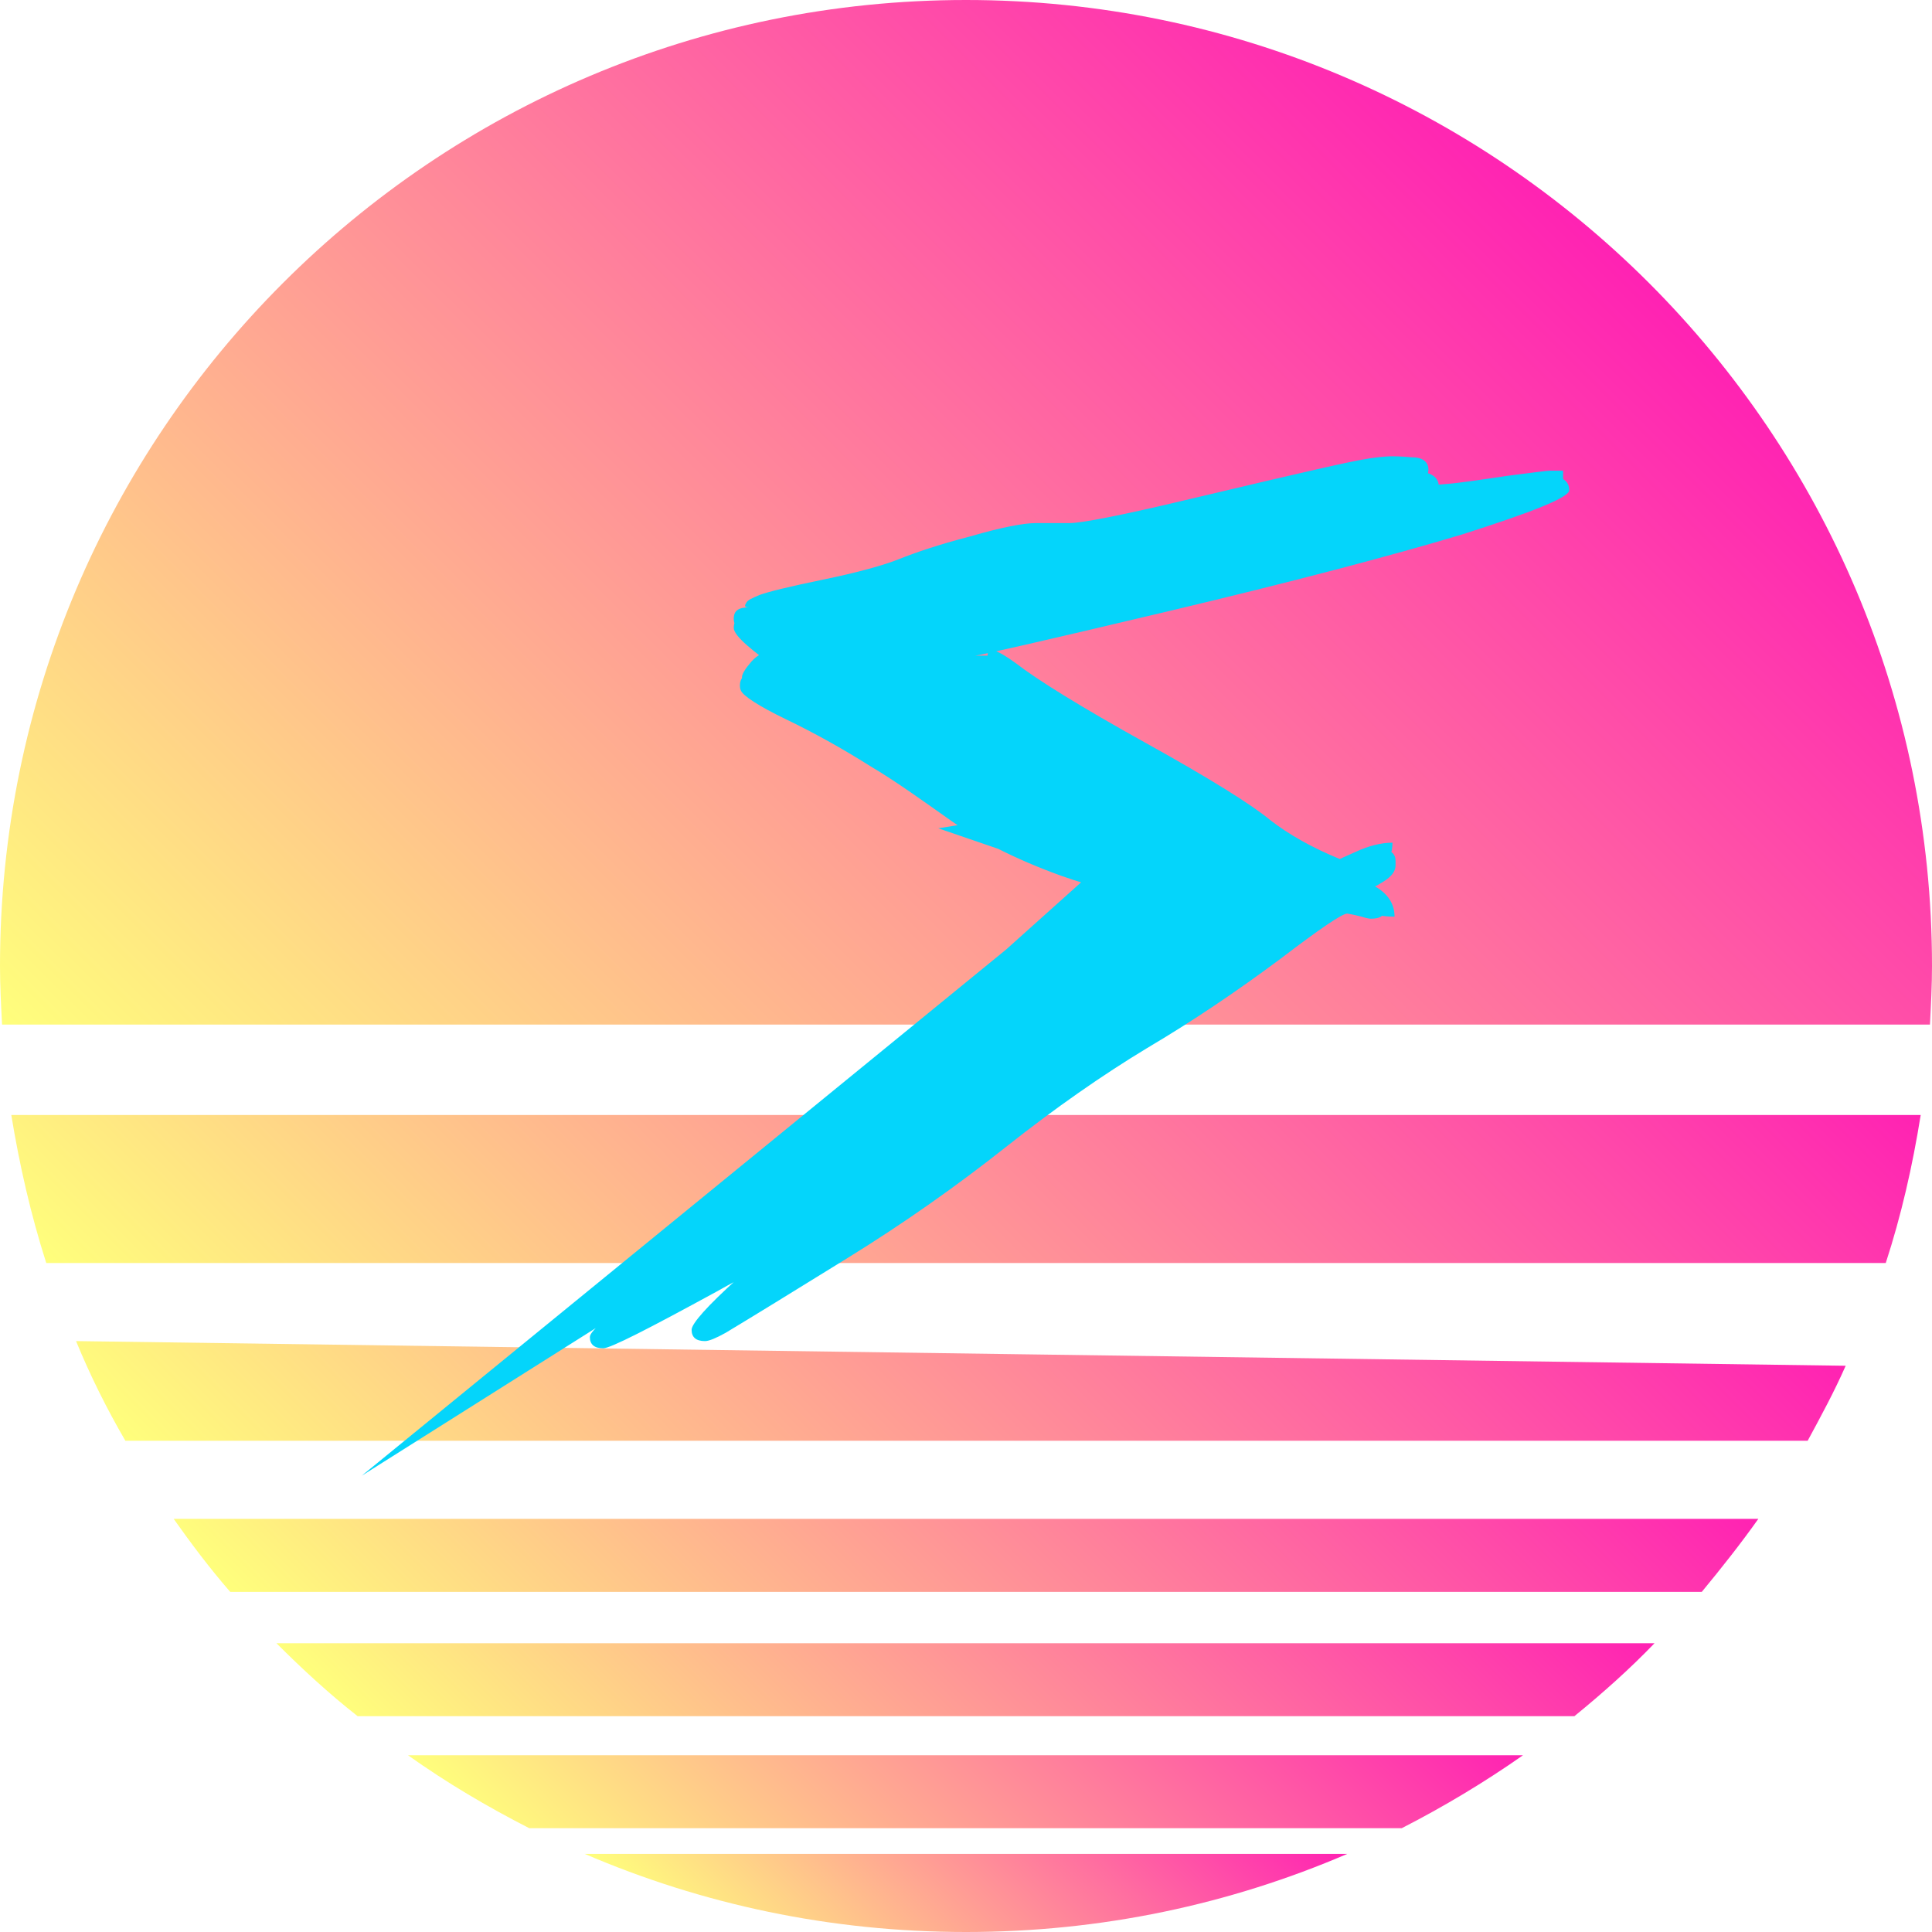
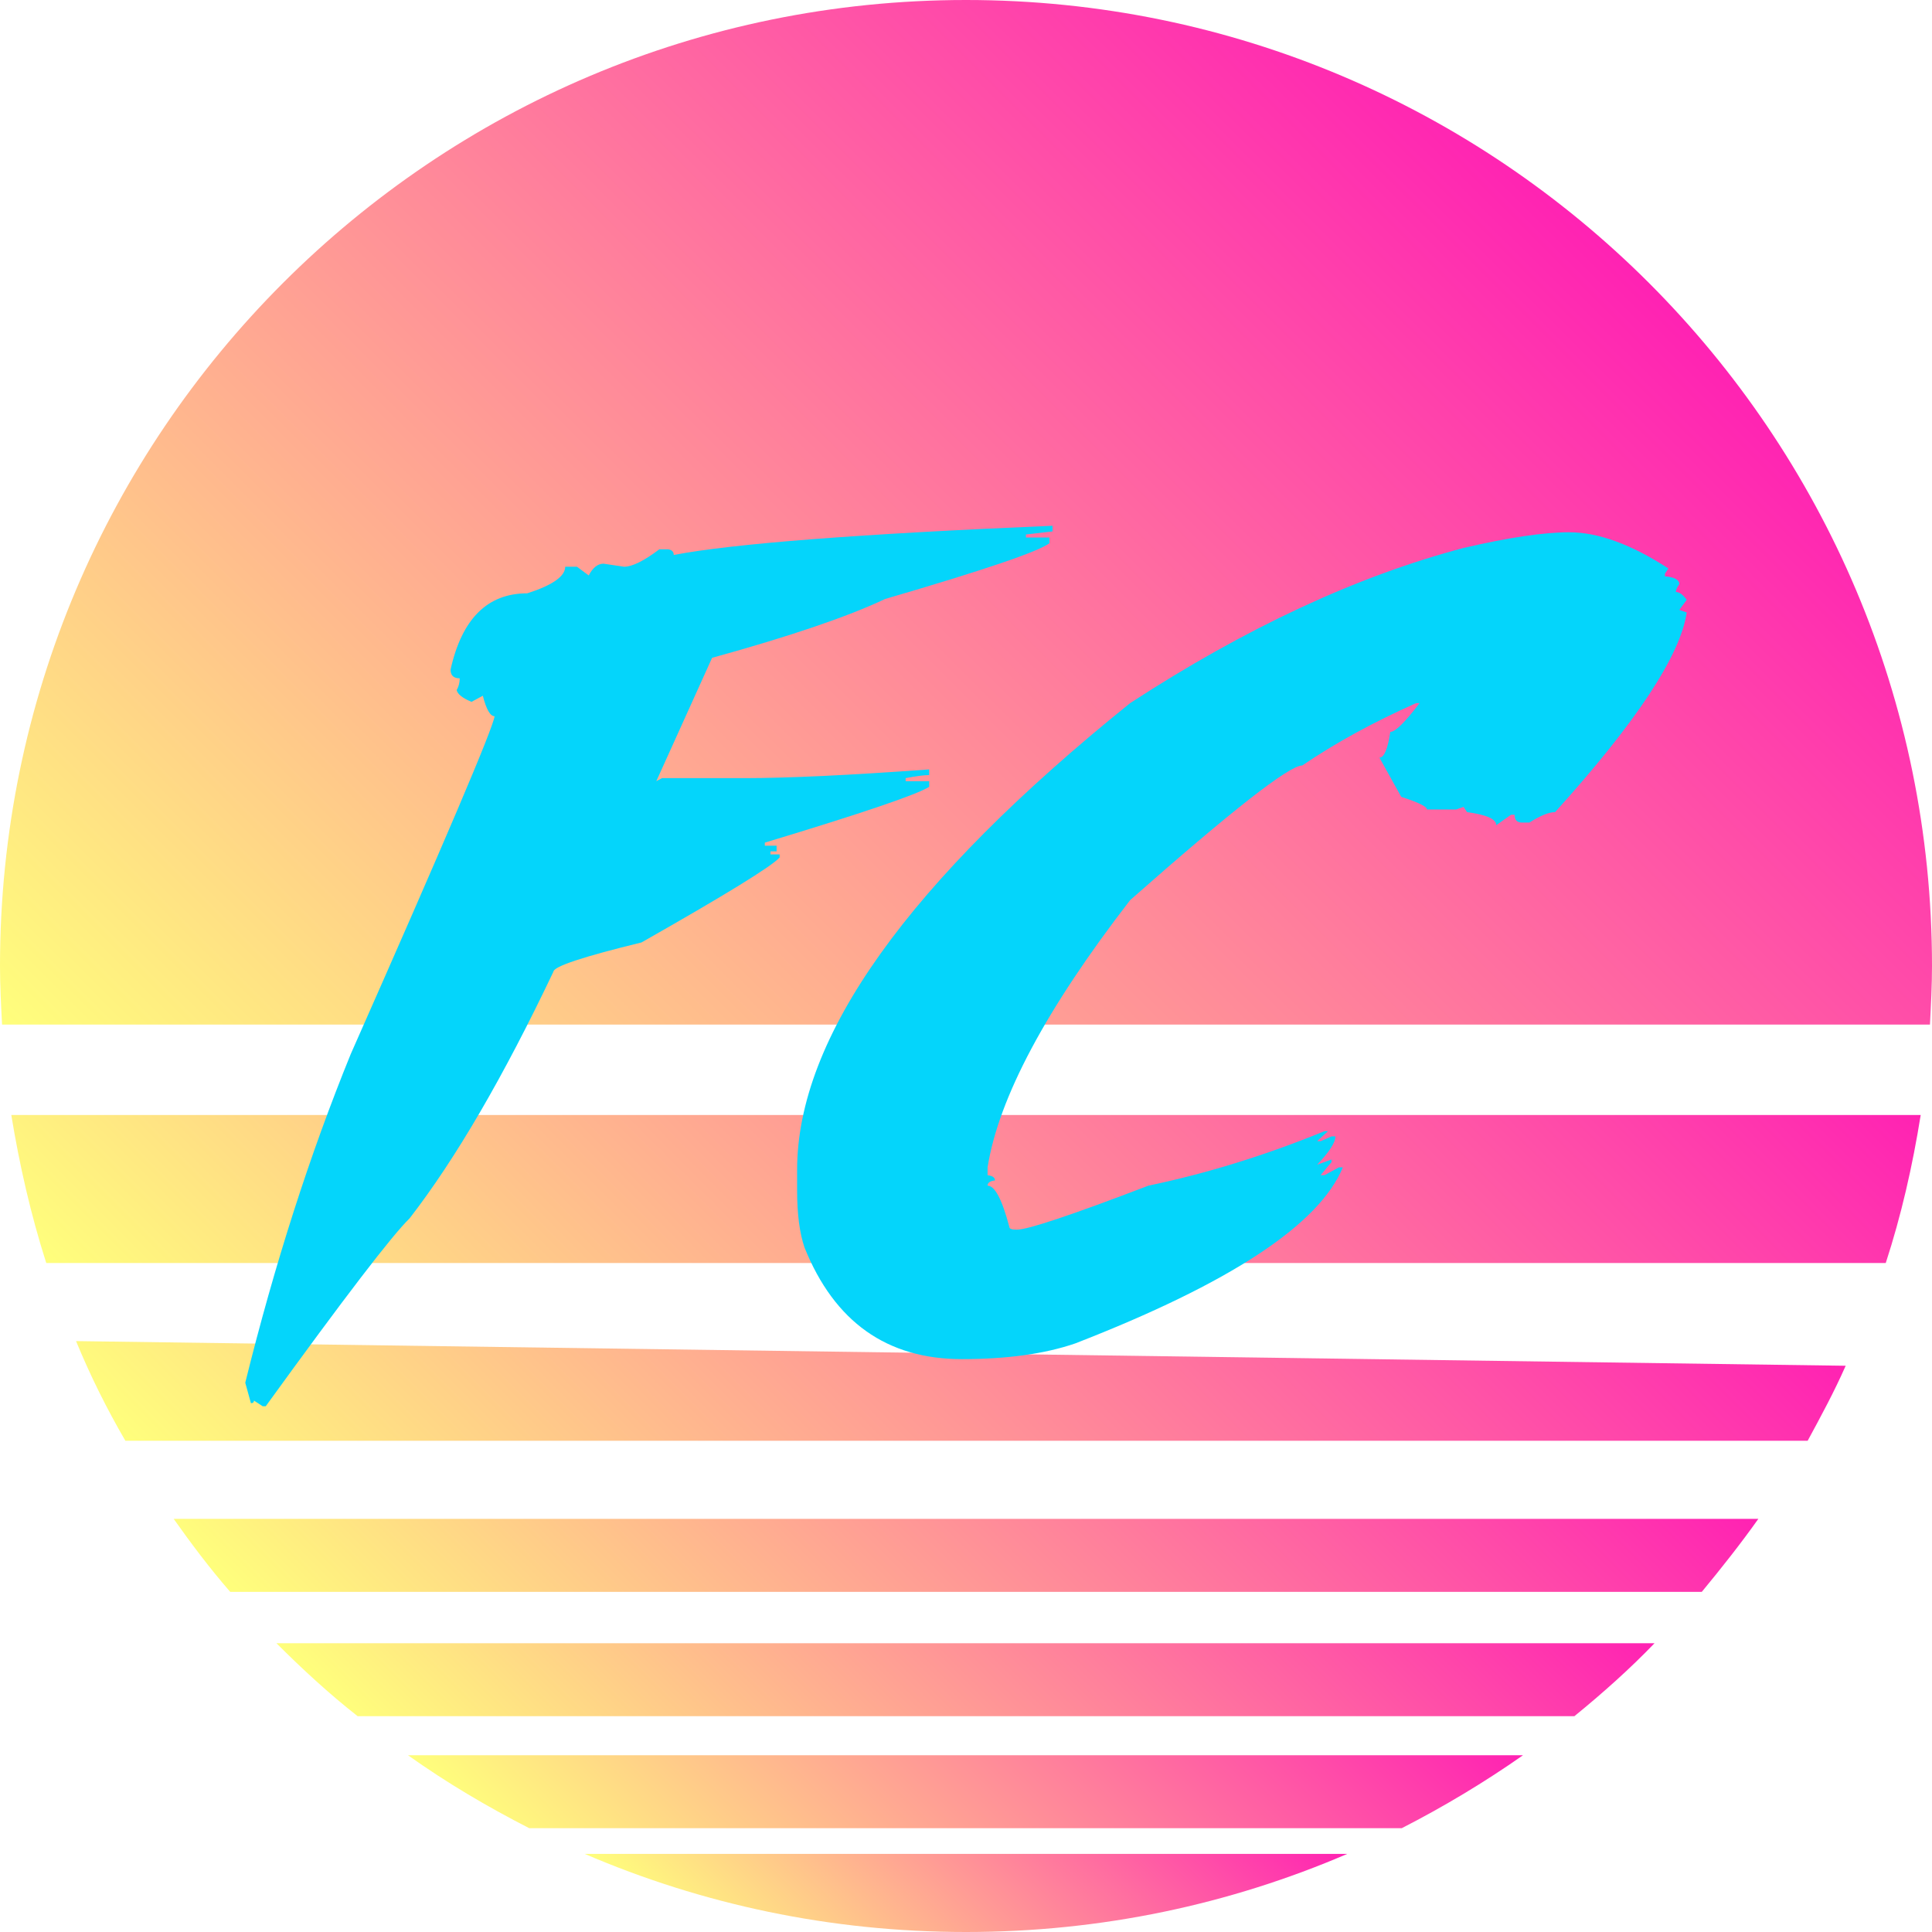
- <svg xmlns="http://www.w3.org/2000/svg" version="1.1" id="Layer_1" x="0px" y="0px" viewBox="0 0 188 188" style="enable-background:new 0 0 188 188;" xml:space="preserve">
-   <style type="text/css">
+ <svg xmlns="http://www.w3.org/2000/svg" version="1.1" id="Layer_1" viewBox="0 0 188 188" style="enable-background:new 0 0 188 188;" xml:space="preserve">
+   <style type="text/css" id="style2">
	.st0{fill:url(#SVGID_1_);}
	.st1{fill:url(#SVGID_2_);}
	.st2{fill:url(#SVGID_3_);}
	.st3{fill:url(#SVGID_4_);}
	.st4{fill:url(#SVGID_5_);}
	.st5{fill:url(#SVGID_6_);}
	.st6{fill:url(#SVGID_7_);}
	.st7{fill:#04D5FB;}
</style>
-   <g>
-     <g>
-       <g>
-         <linearGradient id="SVGID_1_" gradientUnits="userSpaceOnUse" x1="60.43" y1="-5.43" x2="127.48" y2="61.62" gradientTransform="matrix(1 0 0 -1 0 188)">
-           <stop offset="0" style="stop-color:#FFFF7C" />
-           <stop offset="1" style="stop-color:#FF22B3" />
+   <g id="g57">
+     <g id="g55">
+       <g id="g53">
+         <linearGradient id="SVGID_1_" gradientUnits="userSpaceOnUse" x1="60.43" y1="-5.43" x2="127.48" y2="61.62" gradientTransform="matrix(1,0,0,-1,0,188)">
+           <stop offset="0" style="stop-color:#FFFF7C" id="stop4" />
+           <stop offset="1" style="stop-color:#FF22B3" id="stop6" />
        </linearGradient>
-         <path class="st0" d="M34.8,167h118.4c2.7-2.2,5.4-4.6,7.8-7.1H26.9C29.4,162.4,32,164.8,34.8,167z" />
-         <linearGradient id="SVGID_2_" gradientUnits="userSpaceOnUse" x1="66.825" y1="-9.925" x2="121.075" y2="44.325" gradientTransform="matrix(1 0 0 -1 0 188)">
-           <stop offset="0" style="stop-color:#FFFF7C" />
-           <stop offset="1" style="stop-color:#FF22B3" />
+         <path class="st0" d="m 34.8,167 h 118.4 c 2.7,-2.2 5.4,-4.6 7.8,-7.1 H 26.9 c 2.5,2.5 5.1,4.9 7.9,7.1 z" id="path9" style="fill:url(#SVGID_1_)" />
+         <linearGradient id="SVGID_2_" gradientUnits="userSpaceOnUse" x1="66.825" y1="-9.925" x2="121.075" y2="44.325" gradientTransform="matrix(1,0,0,-1,0,188)">
+           <stop offset="0" style="stop-color:#FFFF7C" id="stop11" />
+           <stop offset="1" style="stop-color:#FF22B3" id="stop13" />
        </linearGradient>
-         <path class="st1" d="M136.4,177.9c4.1-2.1,8.1-4.5,11.8-7.1H39.7c3.8,2.7,7.7,5,11.8,7.1H136.4z" />
-         <linearGradient id="SVGID_3_" gradientUnits="userSpaceOnUse" x1="55.05" y1="0.45" x2="132.95" y2="78.35" gradientTransform="matrix(1 0 0 -1 0 188)">
-           <stop offset="0" style="stop-color:#FFFF7C" />
-           <stop offset="1" style="stop-color:#FF22B3" />
+         <path class="st1" d="m 136.4,177.9 c 4.1,-2.1 8.1,-4.5 11.8,-7.1 H 39.7 c 3.8,2.7 7.7,5 11.8,7.1 z" id="path16" style="fill:url(#SVGID_2_)" />
+         <linearGradient id="SVGID_3_" gradientUnits="userSpaceOnUse" x1="55.05" y1="0.45" x2="132.95" y2="78.35" gradientTransform="matrix(1,0,0,-1,0,188)">
+           <stop offset="0" style="stop-color:#FFFF7C" id="stop18" />
+           <stop offset="1" style="stop-color:#FF22B3" id="stop20" />
        </linearGradient>
-         <path class="st2" d="M22.4,154.9h143.2c1.9-2.3,3.8-4.7,5.5-7.1H16.9C18.6,150.2,20.4,152.6,22.4,154.9z" />
-         <linearGradient id="SVGID_4_" gradientUnits="userSpaceOnUse" x1="75.45" y1="-10.95" x2="112.59" y2="26.19" gradientTransform="matrix(1 0 0 -1 0 188)">
-           <stop offset="0" style="stop-color:#FFFF7C" />
-           <stop offset="1" style="stop-color:#FF22B3" />
+         <path class="st2" d="m 22.4,154.9 h 143.2 c 1.9,-2.3 3.8,-4.7 5.5,-7.1 H 16.9 c 1.7,2.4 3.5,4.8 5.5,7.1 z" id="path23" style="fill:url(#SVGID_3_)" />
+         <linearGradient id="SVGID_4_" gradientUnits="userSpaceOnUse" x1="75.45" y1="-10.95" x2="112.59" y2="26.19" gradientTransform="matrix(1,0,0,-1,0,188)">
+           <stop offset="0" style="stop-color:#FFFF7C" id="stop25" />
+           <stop offset="1" style="stop-color:#FF22B3" id="stop27" />
        </linearGradient>
-         <path class="st3" d="M56.9,180.4c11.4,4.9,23.9,7.6,37.1,7.6s25.7-2.7,37.1-7.6H56.9z" />
-         <linearGradient id="SVGID_5_" gradientUnits="userSpaceOnUse" x1="49.5" y1="10.5" x2="136.85" y2="97.85" gradientTransform="matrix(1 0 0 -1 0 188)">
-           <stop offset="0" style="stop-color:#FFFF7C" />
-           <stop offset="1" style="stop-color:#FF22B3" />
+         <path class="st3" d="m 56.9,180.4 c 11.4,4.9 23.9,7.6 37.1,7.6 13.2,0 25.7,-2.7 37.1,-7.6 z" id="path30" style="fill:url(#SVGID_4_)" />
+         <linearGradient id="SVGID_5_" gradientUnits="userSpaceOnUse" x1="49.5" y1="10.5" x2="136.85" y2="97.85" gradientTransform="matrix(1,0,0,-1,0,188)">
+           <stop offset="0" style="stop-color:#FFFF7C" id="stop32" />
+           <stop offset="1" style="stop-color:#FF22B3" id="stop34" />
        </linearGradient>
-         <path class="st4" d="M12.2,140.2h163.7c1.3-2.4,2.6-4.8,3.7-7.3L7.4,130.5C8.8,133.9,10.4,137.1,12.2,140.2z" />
-         <linearGradient id="SVGID_6_" gradientUnits="userSpaceOnUse" x1="44.8" y1="24.8" x2="143.2" y2="123.2" gradientTransform="matrix(1 0 0 -1 0 188)">
-           <stop offset="0" style="stop-color:#FFFF7C" />
-           <stop offset="1" style="stop-color:#FF22B3" />
+         <path class="st4" d="m 12.2,140.2 h 163.7 c 1.3,-2.4 2.6,-4.8 3.7,-7.3 L 7.4,130.5 c 1.4,3.4 3,6.6 4.8,9.7 z" id="path37" style="fill:url(#SVGID_5_)" />
+         <linearGradient id="SVGID_6_" gradientUnits="userSpaceOnUse" x1="44.8" y1="24.8" x2="143.2" y2="123.2" gradientTransform="matrix(1,0,0,-1,0,188)">
+           <stop offset="0" style="stop-color:#FFFF7C" id="stop39" />
+           <stop offset="1" style="stop-color:#FF22B3" id="stop41" />
        </linearGradient>
-         <path class="st5" d="M1.1,108.5c0.8,4.9,1.9,9.7,3.4,14.4h179c1.5-4.6,2.6-9.4,3.4-14.4H1.1z" />
-         <linearGradient id="SVGID_7_" gradientUnits="userSpaceOnUse" x1="35.894" y1="52.606" x2="152.106" y2="168.819" gradientTransform="matrix(1 0 0 -1 0 188)">
-           <stop offset="0" style="stop-color:#FFFF7C" />
-           <stop offset="1" style="stop-color:#FF22B3" />
+         <path class="st5" d="m 1.1,108.5 c 0.8,4.9 1.9,9.7 3.4,14.4 h 179 c 1.5,-4.6 2.6,-9.4 3.4,-14.4 z" id="path44" style="fill:url(#SVGID_6_)" />
+         <linearGradient id="SVGID_7_" gradientUnits="userSpaceOnUse" x1="35.894" y1="52.606" x2="152.106" y2="168.819" gradientTransform="matrix(1,0,0,-1,0,188)">
+           <stop offset="0" style="stop-color:#FFFF7C" id="stop46" />
+           <stop offset="1" style="stop-color:#FF22B3" id="stop48" />
        </linearGradient>
-         <path class="st6" d="M187.8,99.7c0.1-1.9,0.2-3.8,0.2-5.7c0-51.9-42.1-94-94-94S0,42.1,0,94c0,1.9,0.1,3.8,0.2,5.7H187.8z" />
+         <path class="st6" d="M 187.8,99.7 C 187.9,97.8 188,95.9 188,94 188,42.1 145.9,0 94,0 42.1,0 0,42.1 0,94 c 0,1.9 0.1,3.8 0.2,5.7 z" id="path51" style="fill:url(#SVGID_7_)" />
      </g>
    </g>
  </g>
-   <g>
-     <path class="st7" d="M122.7,88.4l-87.5,55.2l62.7-51.2l7.7-6.9l-14.3-4.9l27-4.3l8.2,5.6L122.7,88.4z M133.3,44.6   c1.3-0.2,2.1-0.2,2.2-0.2c0.1,0,0.8,0,1.9,0.1c1.1,0,1.6,0.5,1.6,1.2c0,0.2-0.1,0.6-0.2,1c0-0.1,0-0.1,0-0.2c0-0.3-0.1-0.5-0.4-0.6   c1.1,0.2,1.6,0.7,1.6,1.4c0,0.3-0.1,0.6-0.2,1v-0.1c0-0.6-0.4-0.9-1.2-0.9c0.1,0,0.8-0.1,2.1-0.2c1.3-0.1,3.3-0.4,6-0.8   c2.4-0.3,3.8-0.5,4.1-0.5h1.3v1.3c0,0.8-0.6,1.2-1.8,1.2c0.5,0,0.7-0.3,0.7-1c0-0.6-0.1-1-0.4-1c1.4,0,2.1,0.5,2.1,1.4   c0,0.7-3.5,2.1-10.4,4.3c-7,2.1-16.5,4.6-28.7,7.5c-12.2,2.9-18.4,4.3-18.7,4.3h1.2c0-0.9,0.9-0.6,2.7,0.7   c2.2,1.7,6.4,4.3,12.7,7.8c6.3,3.5,10.3,6,12.1,7.5c1.8,1.4,4.1,2.7,6.8,3.8c-0.1,0,0.4-0.2,1.5-0.7c1.3-0.6,2.5-0.9,3.6-0.9   c0,1.1-0.4,1.9-1.1,2.4c0.1-0.1,0.1-0.2,0.1-0.5c0-0.7-0.4-1-1.2-1c-0.1,0,0,0,0,0c0.5-0.1,0.9-0.2,1.2-0.2c0.9,0,1.3,0.4,1.3,1.1   v0.4c0,0.6-0.4,1.1-1.2,1.6c-0.8,0.5-1.2,0.7-1.2,0.5c0-0.2,0.2-0.2,0.8,0.2c1,0.7,1.5,1.6,1.5,2.7c-1.1,0-2.1-0.2-3-0.5   c-0.4-0.2-0.5-0.3-0.5-0.3h1.2c0-1,0.2-1.4,0.7-1.2c0.4,0.2,0.7,0.6,0.7,1v0.1c0,0.8-0.5,1.1-1.4,1.1c-0.2,0-0.6-0.1-0.9-0.2   c-0.4-0.1-0.8-0.2-1.4-0.3h0c-0.5,0-2.7,1.5-6.5,4.4c-4.3,3.2-8.6,6.1-13,8.7c-4.3,2.6-8.9,5.8-13.7,9.6   c-4.8,3.8-9.9,7.4-15.4,10.8c-5.5,3.4-9.4,5.8-11.9,7.3c-0.9,0.5-1.6,0.8-2,0.8c-0.9,0-1.3-0.4-1.3-1.1c0-0.6,1.5-2.3,4.6-5.1   c1.5-1.4,2.3-2.1,2.3-2.2c0,0.6,0.3,0.9,1,0.9c-0.4,0-2.3,0.9-5.5,2.7c-6.6,3.6-10.3,5.5-11,5.5c-0.9,0-1.3-0.4-1.3-1.1   c0-0.6,1.9-2.2,5.8-4.7c3.8-2.5,6.2-4.2,7.2-5.1c1-0.9,4.1-3.7,9.4-8.3c5.3-4.6,9.6-8.5,12.8-11.5s6.7-6.2,10.6-9.6s5.7-5,5.5-4.9   c0,0.8-1.8,0.5-5.5-0.8c-4.4-1.6-7.9-3.4-10.6-5.3c-2.7-1.9-5.3-3.8-8-5.4c-2.7-1.7-5.4-3.2-8.1-4.5c-2.7-1.3-4.2-2.3-4.4-2.8   c-0.1-0.2-0.1-0.4-0.1-0.5c0-0.7,0.4-1.1,1.2-1.3c-0.5,0.1-0.8,0.4-0.8,0.9c0,0.2,0.1,0.4,0.3,0.6c-0.4-0.4-0.5-0.7-0.5-1   c0-0.3,0.3-0.8,0.9-1.5c0.6-0.7,1.4-1.1,2.5-1.1c-0.2,0-0.3,0.3-0.3,1c0,0.3-0.2,0.3-0.7,0c-0.4-0.3-1.1-0.8-1.9-1.5   c-0.8-0.7-1.3-1.3-1.3-1.7c0-0.5,0.2-0.9,0.6-1.1c-0.2,0.2-0.3,0.4-0.3,0.6c0,0.2,0.1,0.4,0.3,0.6c-0.4-0.2-0.6-0.5-0.6-1   c0-0.8,0.5-1.1,1.5-1.1c-0.4,0-0.5-0.1-0.3-0.4c0.1-0.3,0.6-0.5,1.3-0.8c0.8-0.3,2.8-0.8,6.2-1.5s5.9-1.4,7.4-2   c1.5-0.6,3.8-1.4,6.9-2.2c3.1-0.9,5.2-1.3,6.4-1.3h3.3c1.1,0,4.8-0.7,11.1-2.2s10.6-2.5,12.8-3S132,44.8,133.3,44.6z" />
+   <g aria-label="FC" style="font-style:normal;font-variant:normal;font-weight:normal;font-stretch:normal;font-size:86.867px;line-height:1.25;font-family:'outrun future';-inkscape-font-specification:'outrun future, Normal';font-variant-ligatures:normal;font-variant-caps:normal;font-variant-numeric:normal;font-feature-settings:normal;text-align:start;letter-spacing:0px;word-spacing:0px;writing-mode:lr-tb;text-anchor:start;fill:#04d5fb;fill-opacity:1;stroke:none;stroke-width:2.172" id="text877" transform="translate(-6.861345,-6.528141)">
+     <path d="m 109.281,57.689 v 0.551 l -2.587,0.297 v 0.297 h 2.29 v 0.551 q -1.612,1.23 -15.991,5.429 -5.472,2.587 -16.839,5.726 L 70.725,82.544 l 0.551,-0.297 h 8.017 q 6.32,0 17.984,-0.848 v 0.551 q -0.721,0 -2.29,0.297 V 82.544 h 2.29 v 0.551 q -1.824,1.145 -15.991,5.429 v 0.297 h 1.145 v 0.551 h -0.594 v 0.297 h 0.891 V 89.967 q -1.188,1.315 -13.446,8.271 -8.525,2.078 -8.568,2.842 -7.295,15.354 -13.997,24.007 -2.545,2.46 -13.997,18.281 h -0.297 l -0.848,-0.551 q 0,0.254 -0.297,0.254 l -0.551,-1.994 q 4.284,-17.305 10.265,-31.981 13.743,-31.048 13.997,-32.872 -0.636,0 -1.145,-1.994 l -1.103,0.594 q -1.315,-0.551 -1.442,-1.145 0.297,-0.509 0.297,-1.145 -0.891,0 -0.891,-0.848 1.654,-7.423 7.465,-7.423 3.69,-1.188 3.69,-2.587 h 1.145 l 1.145,0.848 q 0.594,-1.145 1.442,-1.145 l 1.994,0.297 q 1.188,0 3.436,-1.697 h 0.848 q 0.551,0.085 0.551,0.551 8.653,-1.654 36.859,-2.842 z" style="fill:#04d5fb;fill-opacity:1;stroke-width:2.172" id="path879" />
+     <path d="m 159.585,58.325 q 4.199,0 9.628,3.52 l -0.339,0.509 v 0.254 q 1.4,0.127 1.4,0.763 -0.339,0.467 -0.339,0.763 0.509,0 1.06,0.763 l -0.721,0.976 0.721,0.254 q -0.933,6.277 -12.809,19.426 -0.891,0 -2.503,1.018 h -0.721 q -0.721,0 -0.721,-0.763 h -0.339 l -1.442,1.018 q 0,-0.891 -2.842,-1.272 l -0.339,-0.509 -0.721,0.254 h -2.842 q 0,-0.424 -2.503,-1.23 l -2.121,-3.817 q 0.679,0 1.06,-2.503 0.721,0 2.842,-2.799 h -0.339 q -6.277,2.799 -11.07,6.065 -1.909,0 -16.754,13.106 -12.258,15.863 -13.87,26.001 v 0.763 q 0.721,0.085 0.721,0.509 -0.721,0.085 -0.721,0.509 1.06,0 2.121,4.029 0,0.254 0.721,0.254 1.612,0 12.809,-4.284 8.525,-1.781 17.136,-5.302 h 0.339 l -1.06,0.976 h 0.339 l 1.06,-0.467 h 0.382 q 0,0.891 -1.781,2.757 l 1.4,-0.509 v 0.254 l -1.06,1.272 h 0.382 l 1.4,-0.763 h 0.382 q -3.436,8.356 -26.043,17.136 -4.454,1.527 -11.028,1.527 -10.943,0 -15.312,-10.858 -0.721,-2.121 -0.721,-5.556 v -1.994 q 0,-19.341 32.405,-45.427 16.881,-10.986 32.448,-15.1 6.574,-1.527 10.307,-1.527 z" style="fill:#04d5fb;fill-opacity:1;stroke-width:2.172" id="path881" />
  </g>
</svg>
